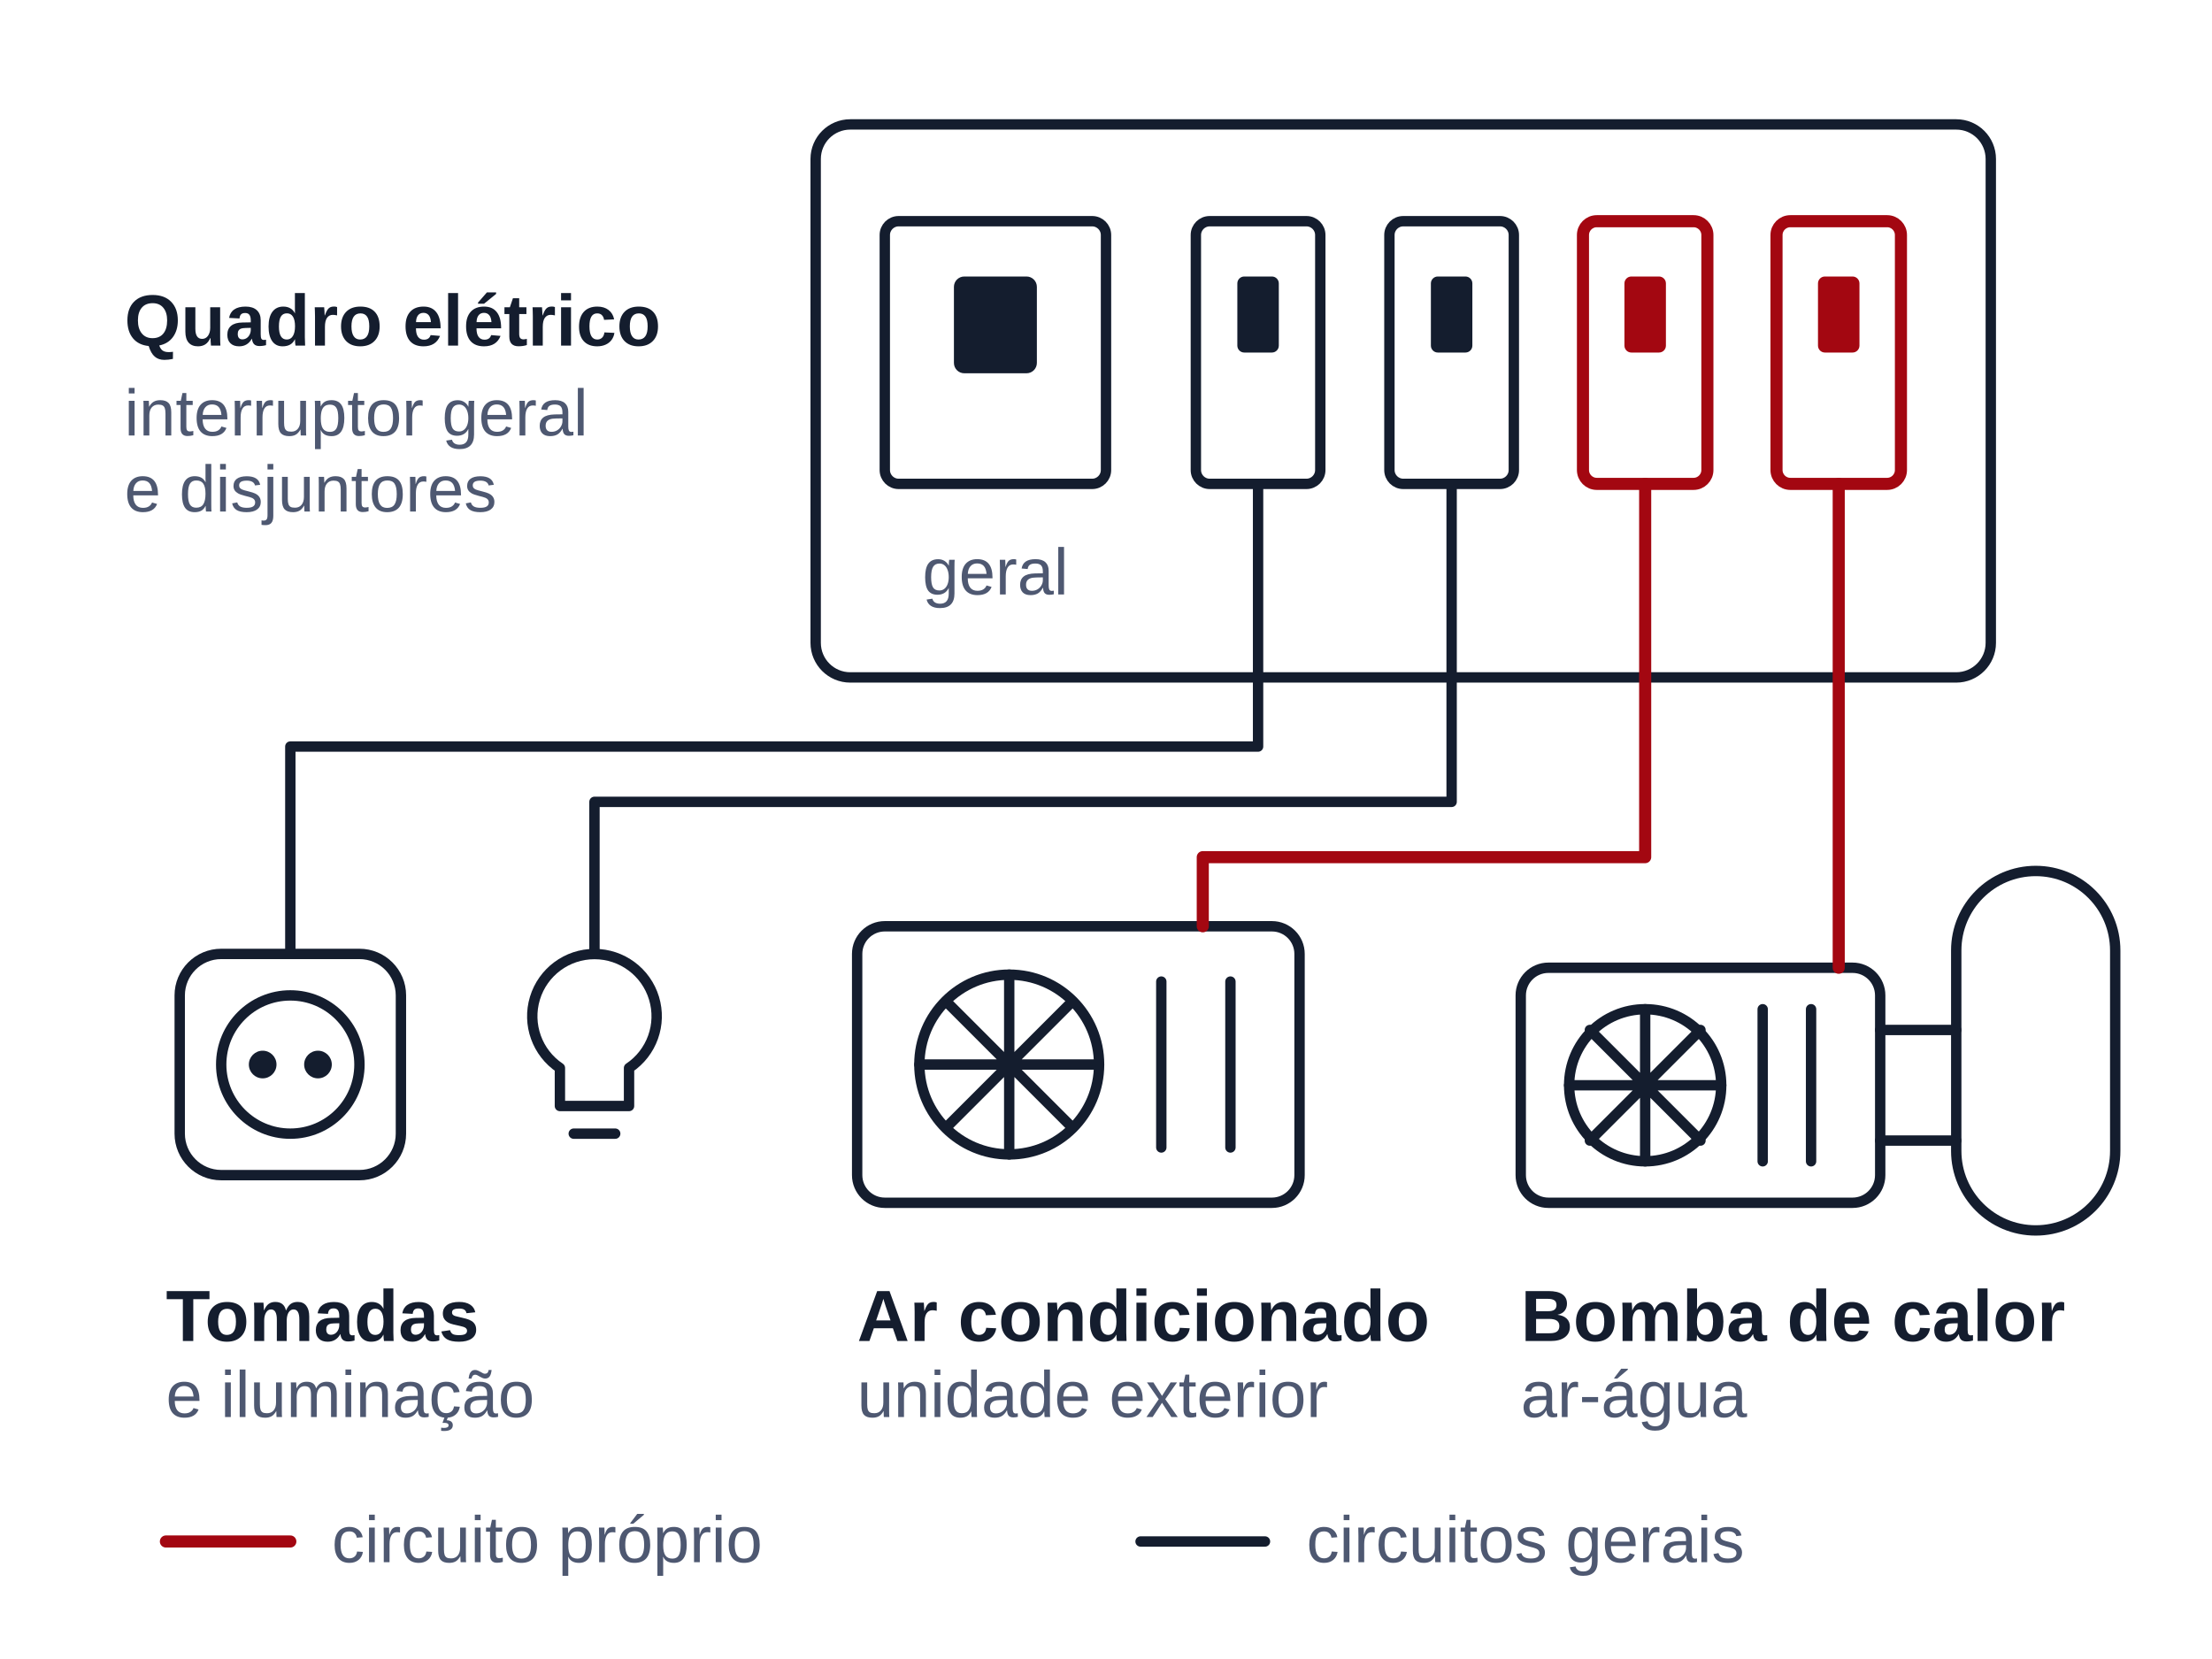
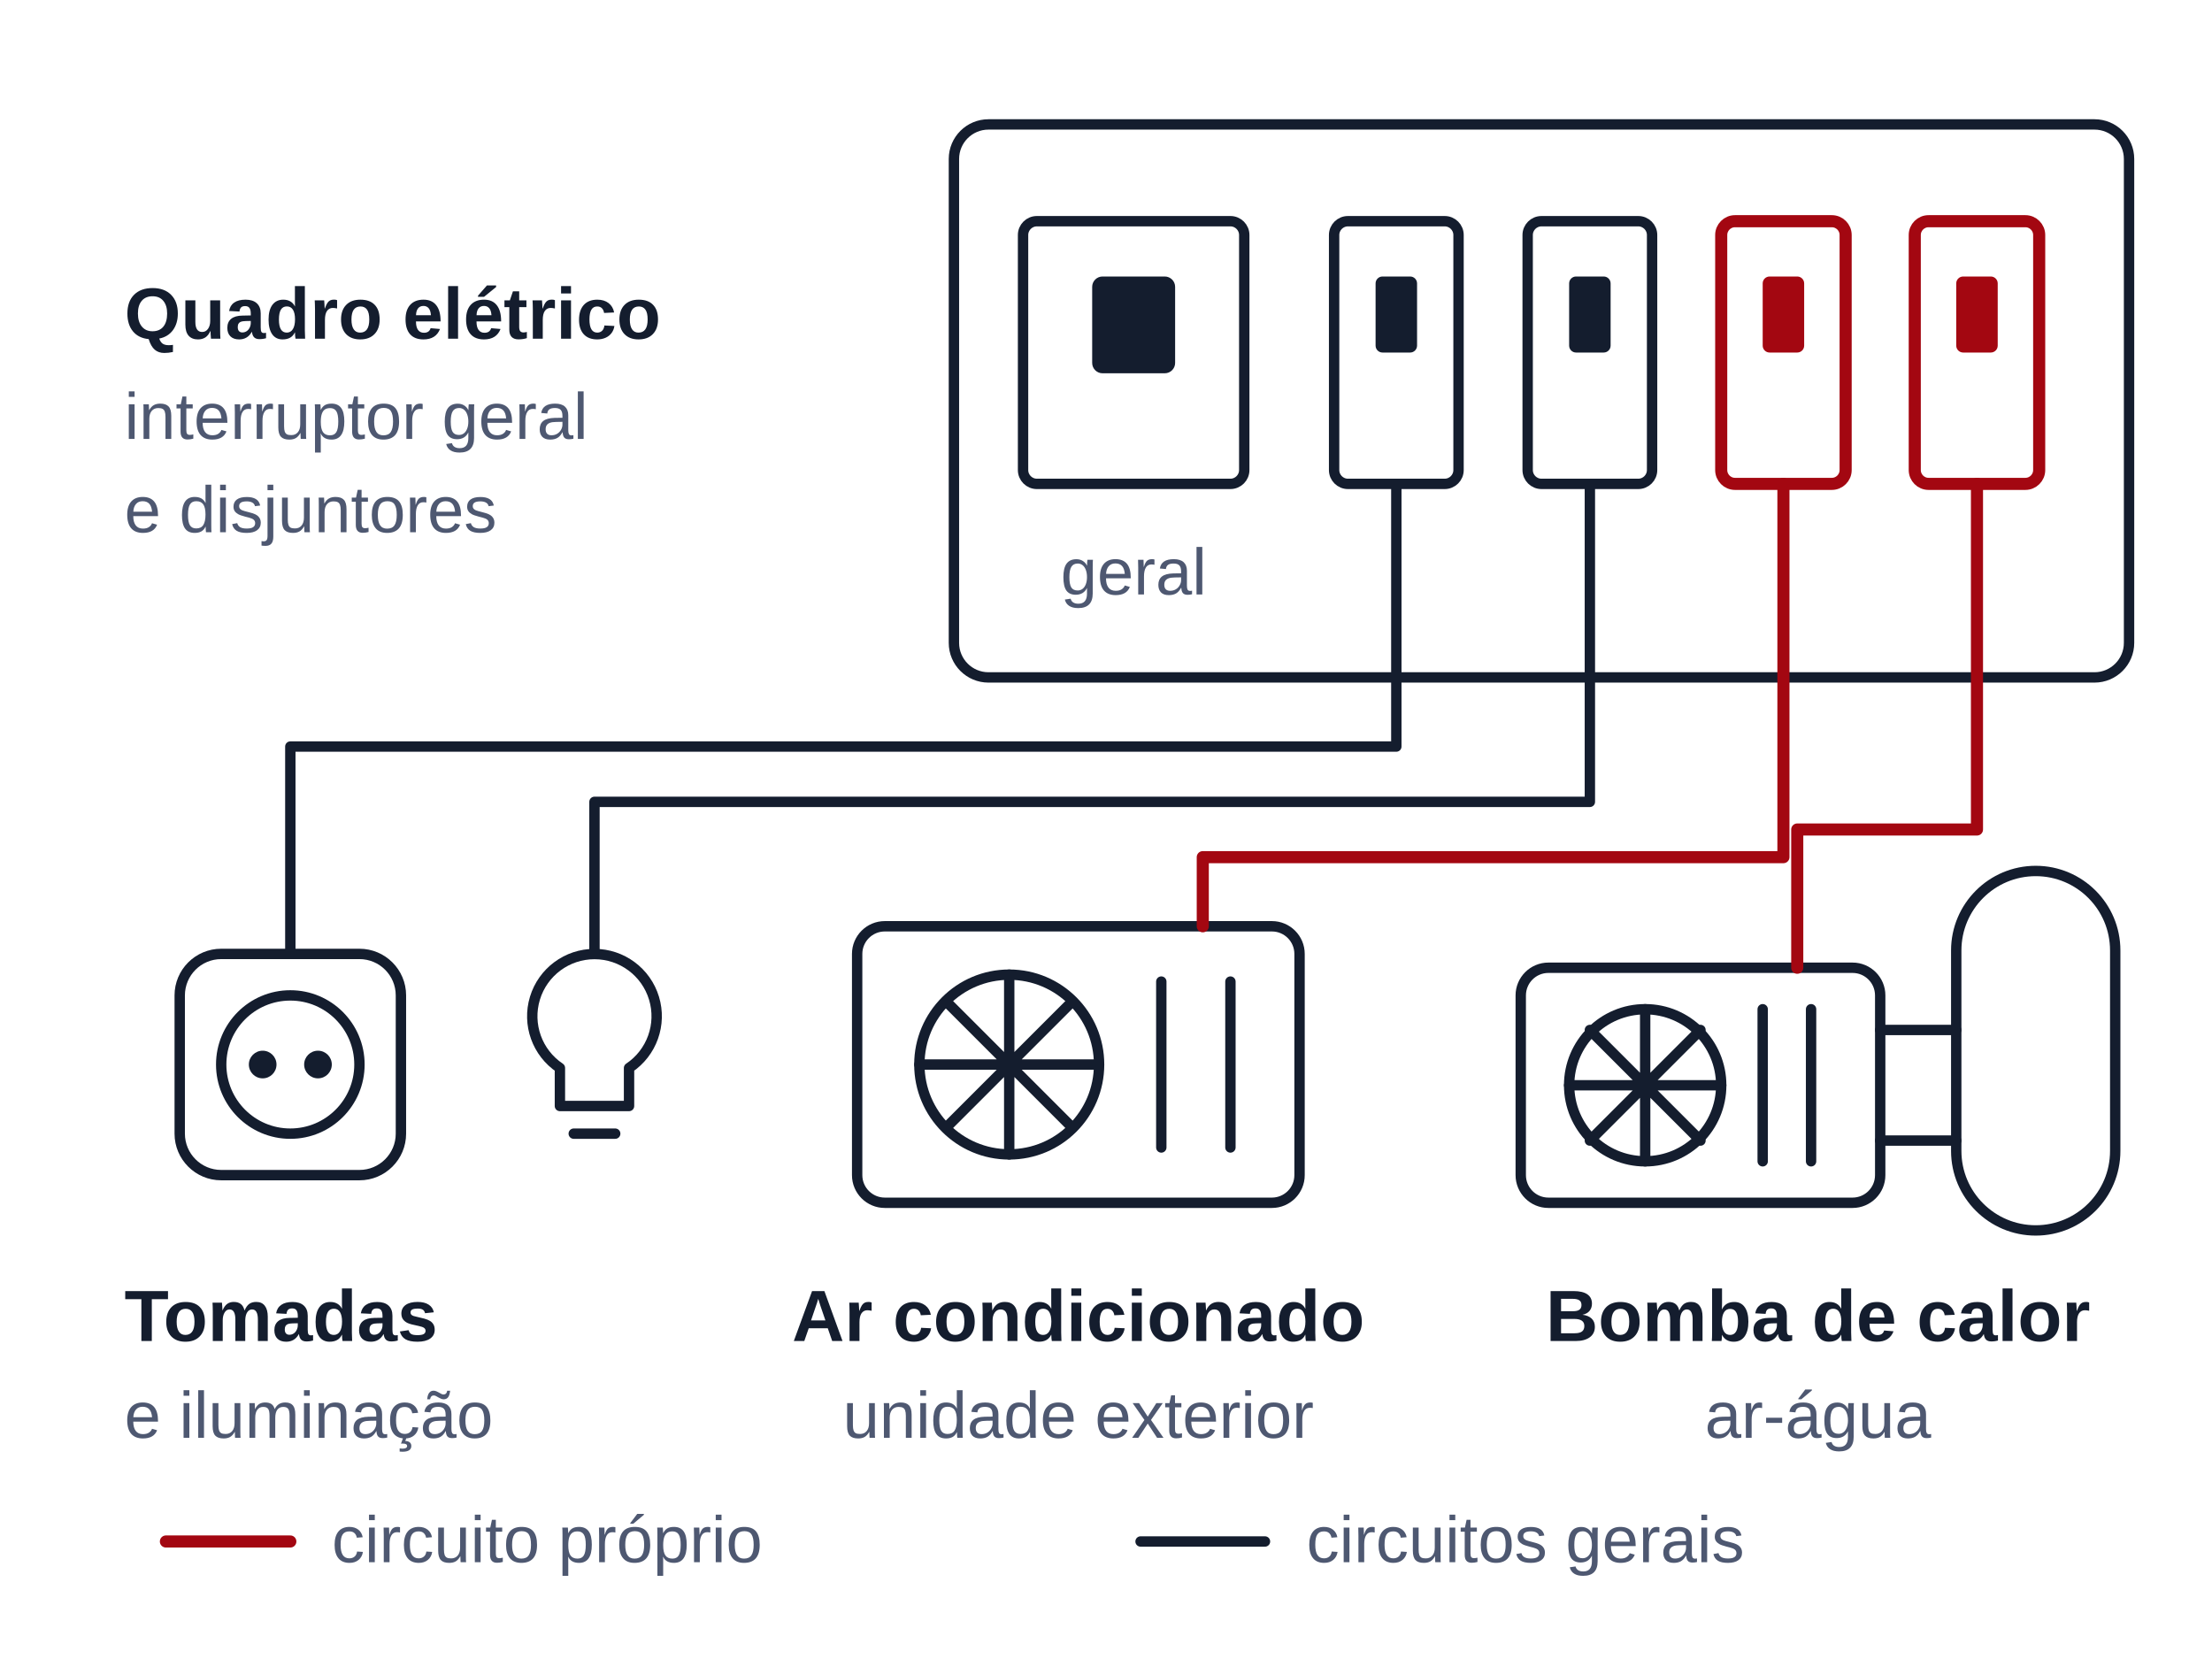
- <svg viewBox="0 0 640 480" role="img" aria-labelledby="el-t el-d" style="width:100%;height:auto;display:block;border-radius:10px;background:#F0EEE6">
+ <svg class="dg" viewBox="0 0 640 480" role="img" aria-labelledby="el-t el-d" style="width:100%;height:auto;display:block;border-radius:10px;background:#F0EEE6">
  <g font-family="Geist, Arial, sans-serif" fill="#141D2E">
    <g fill="none" stroke="#141D2E" stroke-width="3" stroke-linecap="round" stroke-linejoin="round">
-       <rect x="236" y="36" width="340" height="160" rx="10" />
-       <rect x="256" y="64" width="64" height="76" rx="4" />
-       <rect x="346" y="64" width="36" height="76" rx="4" />
-       <rect x="402" y="64" width="36" height="76" rx="4" />
-       <path d="M364 140v76H84v60M420 140v92H172v44" />
+       <rect x="276" y="36" width="340" height="160" rx="10" />
+       <rect x="296" y="64" width="64" height="76" rx="4" />
+       <rect x="386" y="64" width="36" height="76" rx="4" />
+       <rect x="442" y="64" width="36" height="76" rx="4" />
+       <path d="M404 140v76H84v60M460 140v92H172v44" />
      <rect x="52" y="276" width="64" height="64" rx="12" />
      <circle cx="84" cy="308" r="20" />
      <path d="M162 309a18 18 0 1 1 20 0v11h-20zM166 328h12" />
      <rect x="248" y="268" width="128" height="80" rx="8" />
      <circle cx="292" cy="308" r="26" />
      <path d="M292 282v52M266 308h52M274 290l36 36M310 290l-36 36M336 284v48M356 284v48" />
      <rect x="440" y="280" width="104" height="68" rx="8" />
      <circle cx="476" cy="314" r="22" />
      <path d="M476 292v44M454 314h44M460 298l32 32M492 298l-32 32M510 292v44M524 292v44" />
      <rect x="566" y="252" width="46" height="104" rx="23" />
      <path d="M544 298h22M544 330h22" />
      <path d="M330 446h36" />
    </g>
    <g fill="none" stroke="#A30711" stroke-width="3.5" stroke-linecap="round" stroke-linejoin="round">
-       <rect x="458" y="64" width="36" height="76" rx="4" />
-       <rect x="514" y="64" width="36" height="76" rx="4" />
-       <path d="M476 140v108H348v20" />
-       <path d="M532 140v140" />
+       <rect x="498" y="64" width="36" height="76" rx="4" />
+       <rect x="554" y="64" width="36" height="76" rx="4" />
+       <path d="M516 140v108H348v20" />
+       <path d="M572 140v100H520v40" />
      <path d="M48 446h36" />
    </g>
-     <rect x="276" y="80" width="24" height="28" rx="3" />
-     <rect x="358" y="80" width="12" height="22" rx="2" />
-     <rect x="414" y="80" width="12" height="22" rx="2" />
-     <rect x="470" y="80" width="12" height="22" rx="2" fill="#A30711" />
-     <rect x="526" y="80" width="12" height="22" rx="2" fill="#A30711" />
+     <rect x="316" y="80" width="24" height="28" rx="3" />
+     <rect x="398" y="80" width="12" height="22" rx="2" />
+     <rect x="454" y="80" width="12" height="22" rx="2" />
+     <rect x="510" y="80" width="12" height="22" rx="2" fill="#A30711" />
+     <rect x="566" y="80" width="12" height="22" rx="2" fill="#A30711" />
    <circle cx="76" cy="308" r="4" />
    <circle cx="92" cy="308" r="4" />
-     <text x="288" y="172" font-size="19" fill="#4E5871" text-anchor="middle">geral</text>
-     <text x="36" y="100" font-size="21" font-weight="600">Quadro elétrico</text>
-     <text x="36" y="126" font-size="19" fill="#4E5871">interruptor geral</text>
-     <text x="36" y="148" font-size="19" fill="#4E5871">e disjuntores</text>
-     <text x="48" y="388" font-size="21" font-weight="600">Tomadas</text>
-     <text x="48" y="410" font-size="19" fill="#4E5871">e iluminação</text>
-     <text x="248" y="388" font-size="21" font-weight="600">Ar condicionado</text>
-     <text x="248" y="410" font-size="19" fill="#4E5871">unidade exterior</text>
-     <text x="440" y="388" font-size="21" font-weight="600">Bomba de calor</text>
-     <text x="440" y="410" font-size="19" fill="#4E5871">ar-água</text>
+     <text x="328" y="172" font-size="19" fill="#4E5871" text-anchor="middle">geral</text>
+     <text x="36" y="98" font-size="21" font-weight="600">Quadro elétrico</text>
+     <text x="36" y="127" font-size="19" fill="#4E5871">interruptor geral</text>
+     <text x="36" y="154" font-size="19" fill="#4E5871">e disjuntores</text>
+     <text x="36" y="388" font-size="21" font-weight="600">Tomadas</text>
+     <text x="36" y="416" font-size="19" fill="#4E5871">e iluminação</text>
+     <text x="312" y="388" font-size="21" font-weight="600" text-anchor="middle">Ar condicionado</text>
+     <text x="312" y="416" font-size="19" fill="#4E5871" text-anchor="middle">unidade exterior</text>
+     <text x="526" y="388" font-size="21" font-weight="600" text-anchor="middle">Bomba de calor</text>
+     <text x="526" y="416" font-size="19" fill="#4E5871" text-anchor="middle">ar-água</text>
    <text x="96" y="452" font-size="19" fill="#4E5871">circuito próprio</text>
    <text x="378" y="452" font-size="19" fill="#4E5871">circuitos gerais</text>
  </g>
</svg>
